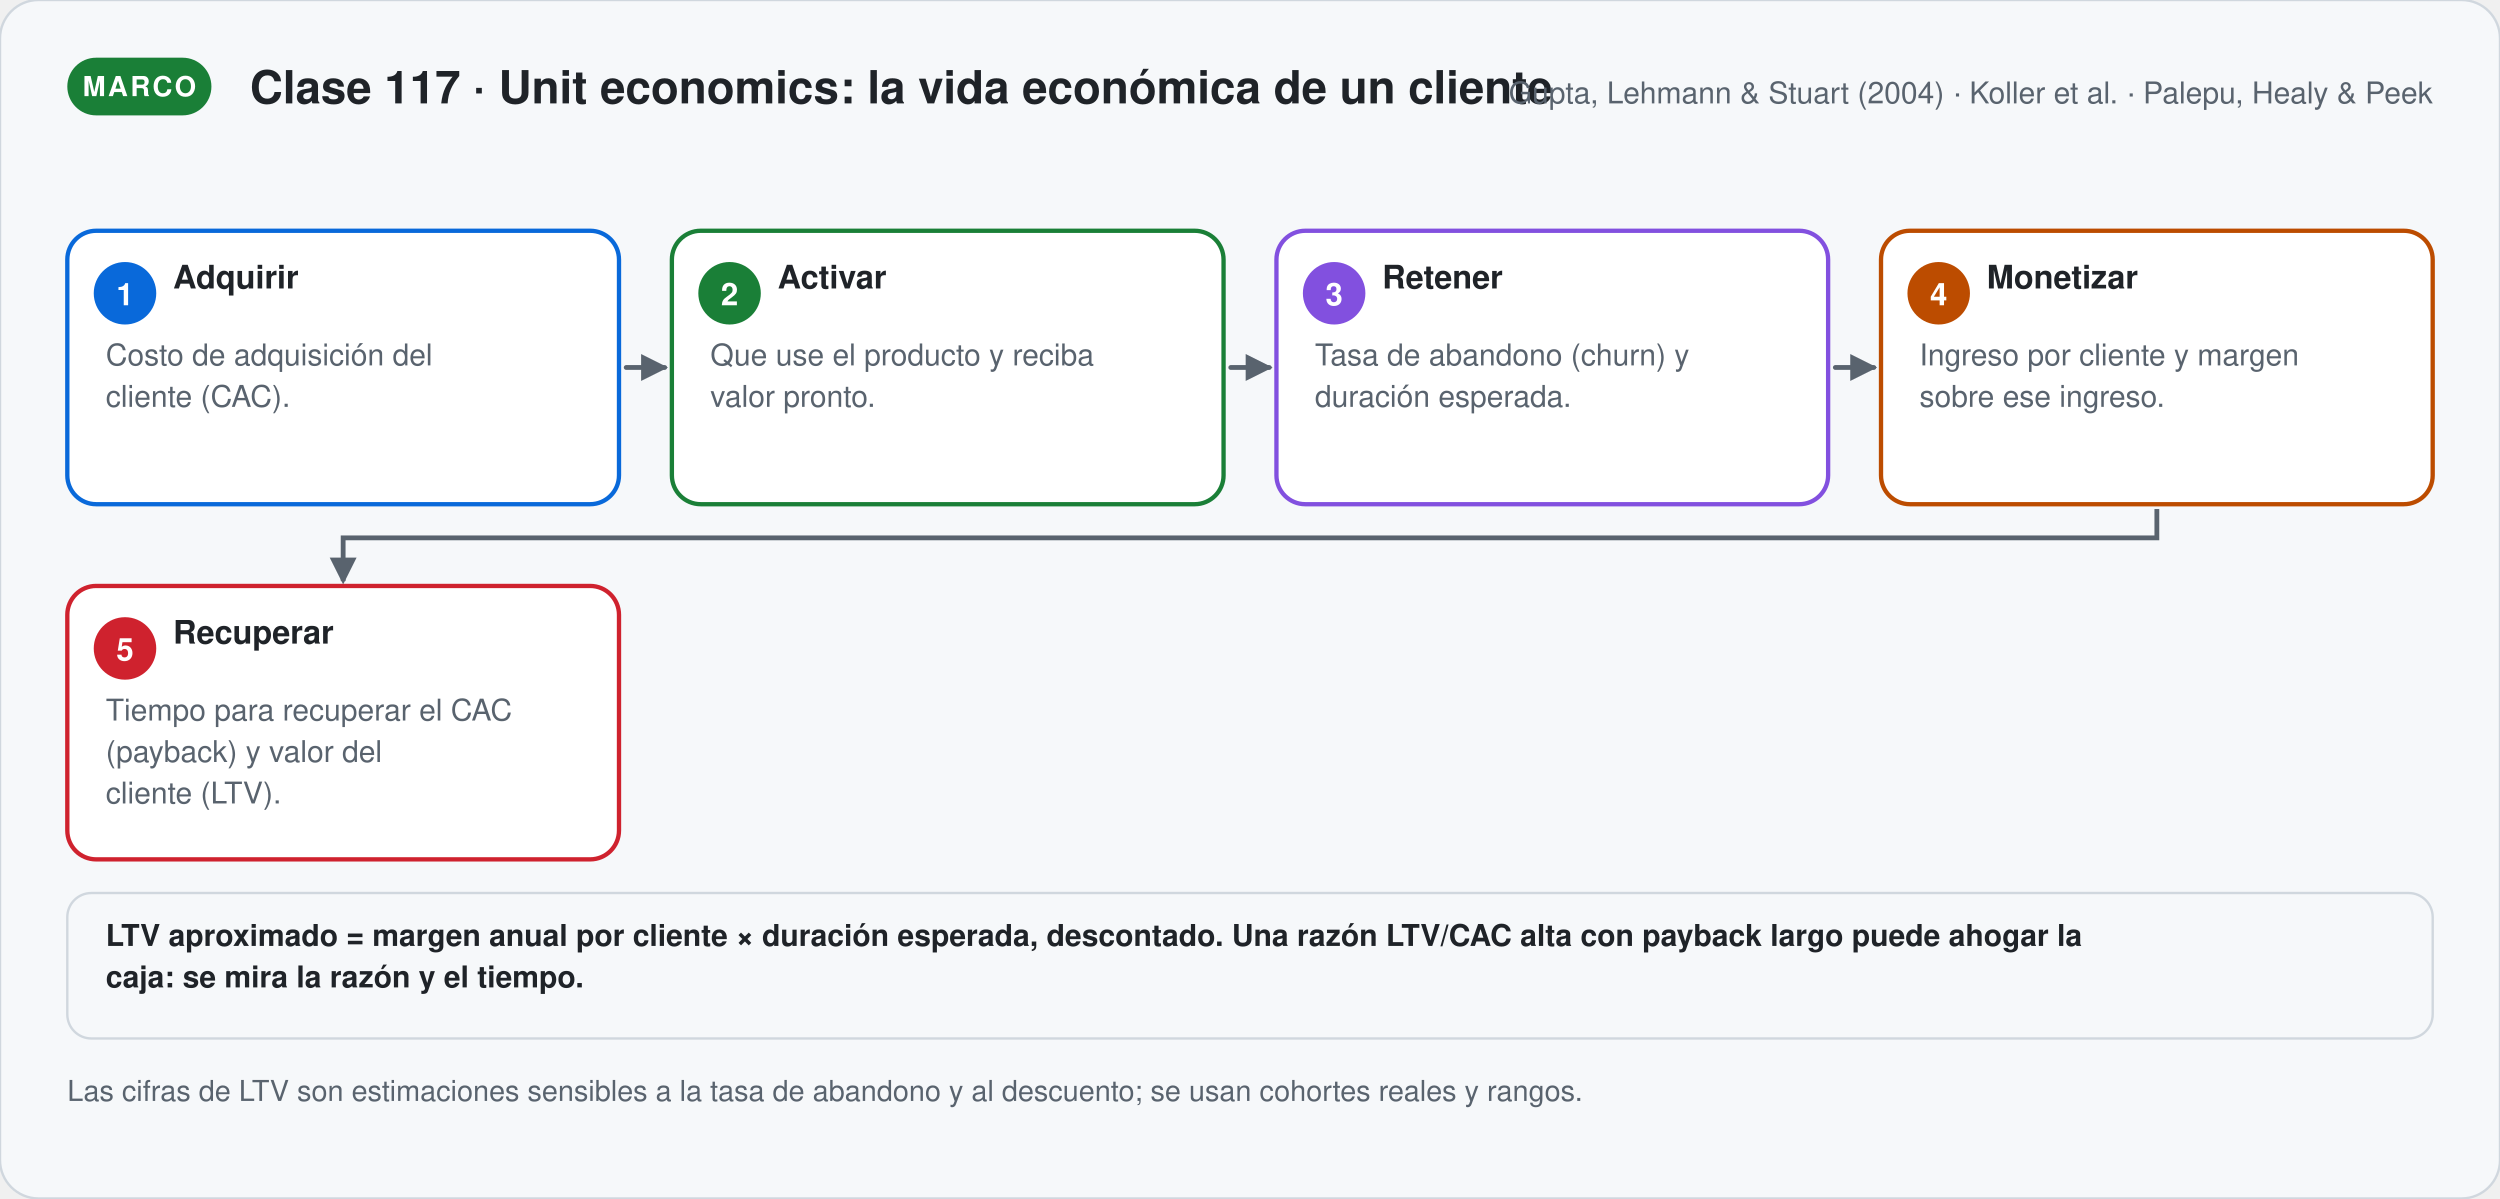
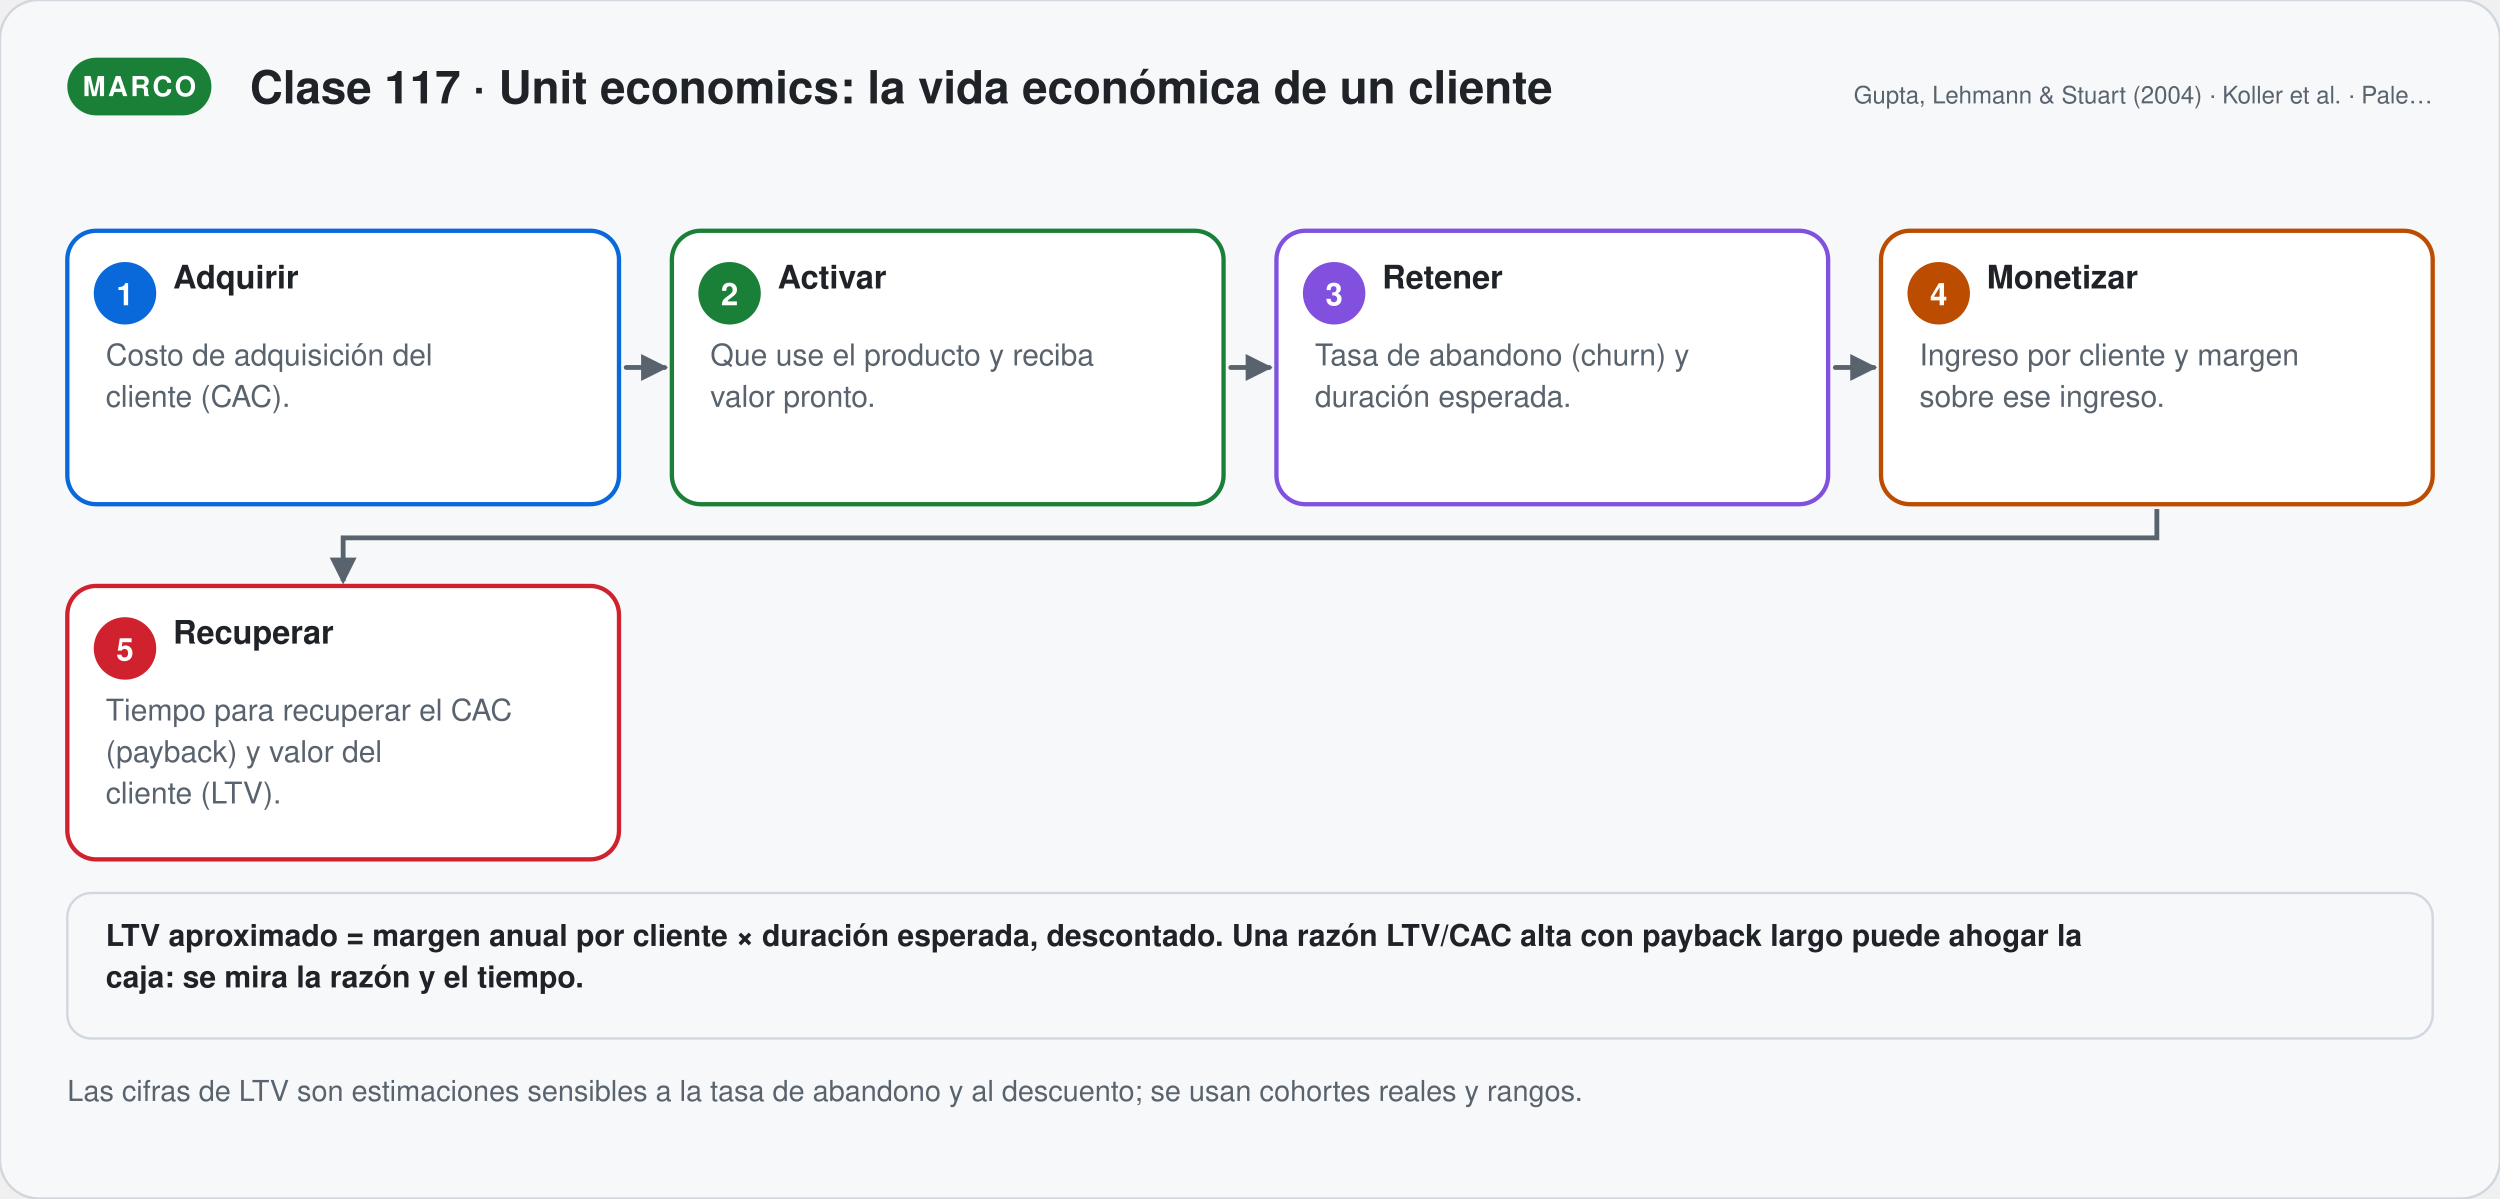
<svg xmlns="http://www.w3.org/2000/svg" viewBox="0 0 1040 498.56" width="1040" role="img" aria-labelledby="t-s117 d-s117" font-family="'Segoe UI', 'Helvetica Neue', Helvetica, Arial, sans-serif">
  <defs>
    <marker id="p-s117" viewBox="0 0 10 10" refX="8" refY="5" markerWidth="7" markerHeight="7" orient="auto">
      <path d="M1,1 L9,5 L1,9 Z" fill="#59636e" />
    </marker>
  </defs>
  <rect width="1040" height="498.56" rx="16" fill="#f6f8fa" stroke="#d0d7de" />
  <rect x="28" y="24" width="59.95" height="24" rx="12" fill="#1a7f37" />
  <text x="57.975" y="40" font-size="11.5" font-weight="700" fill="#ffffff" text-anchor="middle" letter-spacing="1">MARCO</text>
  <text x="103.95" y="43" font-size="19" font-weight="700" fill="#1f2328" text-anchor="start">Clase 117 · Unit economics: la vida económica de un cliente</text>
-   <text x="1012" y="43" font-size="12.5" font-weight="400" fill="#59636e" text-anchor="end">Gupta, Lehmann &amp; Stuart (2004) · Koller et al. · Palepu, Healy &amp; Peek</text>
+   <text x="1012" y="43" font-size="10" font-weight="400" fill="#59636e" text-anchor="end">Gupta, Lehmann &amp; Stuart (2004) · Koller et al. · Pale…</text>
  <rect x="28" y="96" width="229.5" height="113.75" rx="12" fill="#ffffff" stroke="#0969da" stroke-width="1.8" />
  <circle cx="52.0" cy="122.0" r="13" fill="#0969da" />
  <text x="52" y="127" font-size="13" font-weight="700" fill="#ffffff" text-anchor="middle">1</text>
  <text x="72" y="120" font-size="13.5" font-weight="700" fill="#1f2328" text-anchor="start">Adquirir</text>
  <text x="44" y="152" font-size="12.5" font-weight="400" fill="#59636e" text-anchor="start">Costo de adquisición del</text>
  <text x="44" y="169.25" font-size="12.5" font-weight="400" fill="#59636e" text-anchor="start">cliente (CAC).</text>
  <path d="M260.5,152.875 L276.5,152.875" stroke="#59636e" stroke-width="2" fill="none" stroke-linecap="round" marker-end="url(#p-s117)" />
  <rect x="279.5" y="96" width="229.5" height="113.75" rx="12" fill="#ffffff" stroke="#1a7f37" stroke-width="1.8" />
  <circle cx="303.5" cy="122.0" r="13" fill="#1a7f37" />
  <text x="303.5" y="127" font-size="13" font-weight="700" fill="#ffffff" text-anchor="middle">2</text>
  <text x="323.5" y="120" font-size="13.5" font-weight="700" fill="#1f2328" text-anchor="start">Activar</text>
  <text x="295.5" y="152" font-size="12.5" font-weight="400" fill="#59636e" text-anchor="start">Que use el producto y reciba</text>
  <text x="295.5" y="169.25" font-size="12.5" font-weight="400" fill="#59636e" text-anchor="start">valor pronto.</text>
  <path d="M512,152.875 L528,152.875" stroke="#59636e" stroke-width="2" fill="none" stroke-linecap="round" marker-end="url(#p-s117)" />
  <rect x="531" y="96" width="229.5" height="113.75" rx="12" fill="#ffffff" stroke="#8250df" stroke-width="1.8" />
  <circle cx="555.0" cy="122.0" r="13" fill="#8250df" />
  <text x="555" y="127" font-size="13" font-weight="700" fill="#ffffff" text-anchor="middle">3</text>
  <text x="575" y="120" font-size="13.5" font-weight="700" fill="#1f2328" text-anchor="start">Retener</text>
  <text x="547" y="152" font-size="12.5" font-weight="400" fill="#59636e" text-anchor="start">Tasa de abandono (churn) y</text>
  <text x="547" y="169.25" font-size="12.5" font-weight="400" fill="#59636e" text-anchor="start">duración esperada.</text>
  <path d="M763.5,152.875 L779.5,152.875" stroke="#59636e" stroke-width="2" fill="none" stroke-linecap="round" marker-end="url(#p-s117)" />
  <rect x="782.5" y="96" width="229.5" height="113.75" rx="12" fill="#ffffff" stroke="#bc4c00" stroke-width="1.8" />
  <circle cx="806.5" cy="122.0" r="13" fill="#bc4c00" />
  <text x="806.5" y="127" font-size="13" font-weight="700" fill="#ffffff" text-anchor="middle">4</text>
  <text x="826.5" y="120" font-size="13.5" font-weight="700" fill="#1f2328" text-anchor="start">Monetizar</text>
  <text x="798.5" y="152" font-size="12.5" font-weight="400" fill="#59636e" text-anchor="start">Ingreso por cliente y margen</text>
  <text x="798.5" y="169.25" font-size="12.5" font-weight="400" fill="#59636e" text-anchor="start">sobre ese ingreso.</text>
  <path d="M897.25,211.75 V223.75 H142.75 V241.75" stroke="#59636e" stroke-width="2" fill="none" marker-end="url(#p-s117)" />
  <rect x="28" y="243.75" width="229.5" height="113.75" rx="12" fill="#ffffff" stroke="#cf222e" stroke-width="1.8" />
  <circle cx="52.0" cy="269.75" r="13" fill="#cf222e" />
  <text x="52" y="274.75" font-size="13" font-weight="700" fill="#ffffff" text-anchor="middle">5</text>
  <text x="72" y="267.75" font-size="13.5" font-weight="700" fill="#1f2328" text-anchor="start">Recuperar</text>
  <text x="44" y="299.75" font-size="12.5" font-weight="400" fill="#59636e" text-anchor="start">Tiempo para recuperar el CAC</text>
  <text x="44" y="317" font-size="12.5" font-weight="400" fill="#59636e" text-anchor="start">(payback) y valor del</text>
  <text x="44" y="334.25" font-size="12.5" font-weight="400" fill="#59636e" text-anchor="start">cliente (LTV).</text>
  <rect x="28" y="371.5" width="984" height="60.5" rx="10" fill="#f6f8fa" stroke="#d0d7de" stroke-width="1" />
  <text x="44" y="393.5" font-size="12.5" font-weight="600" fill="#1f2328" text-anchor="start">LTV aproximado = margen anual por cliente × duración esperada, descontado. Una razón LTV/CAC alta con payback largo puede ahogar la</text>
  <text x="44" y="410.75" font-size="12.5" font-weight="600" fill="#1f2328" text-anchor="start">caja: se mira la razón y el tiempo.</text>
  <text x="28" y="458" font-size="12" font-weight="400" fill="#59636e" text-anchor="start">Las cifras de LTV son estimaciones sensibles a la tasa de abandono y al descuento; se usan cohortes reales y rangos.</text>
</svg>
